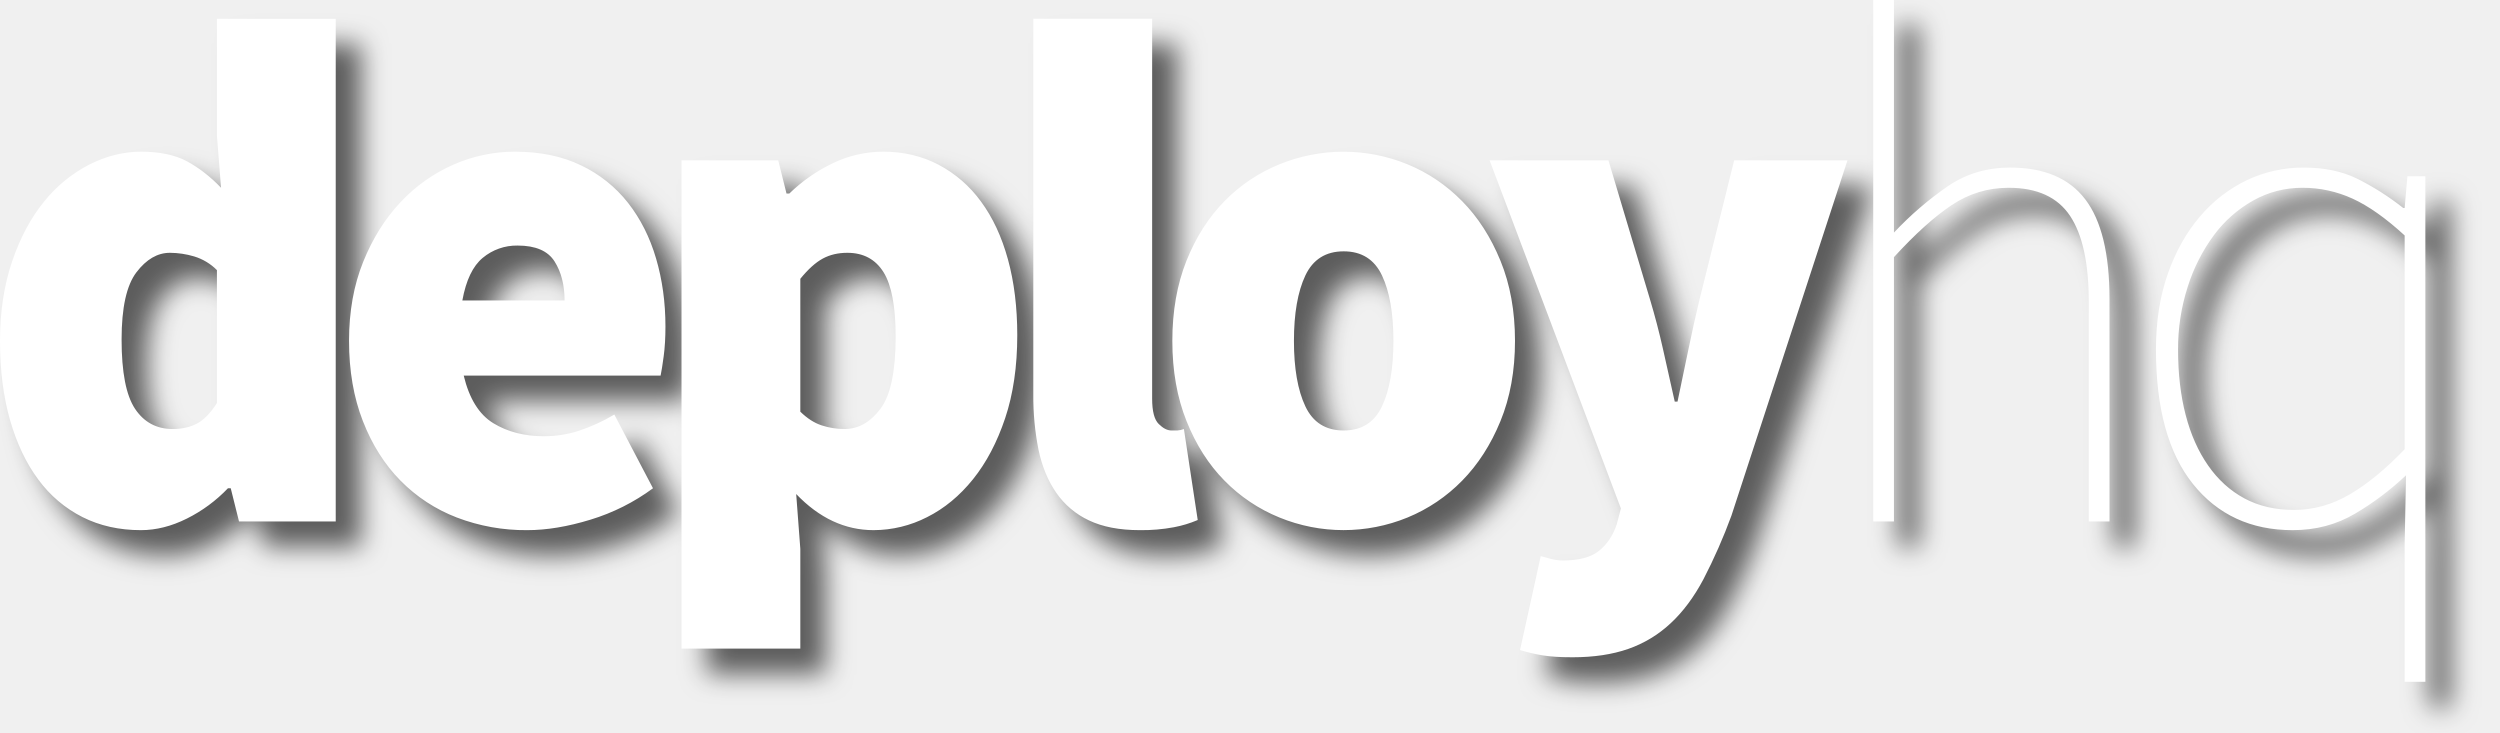
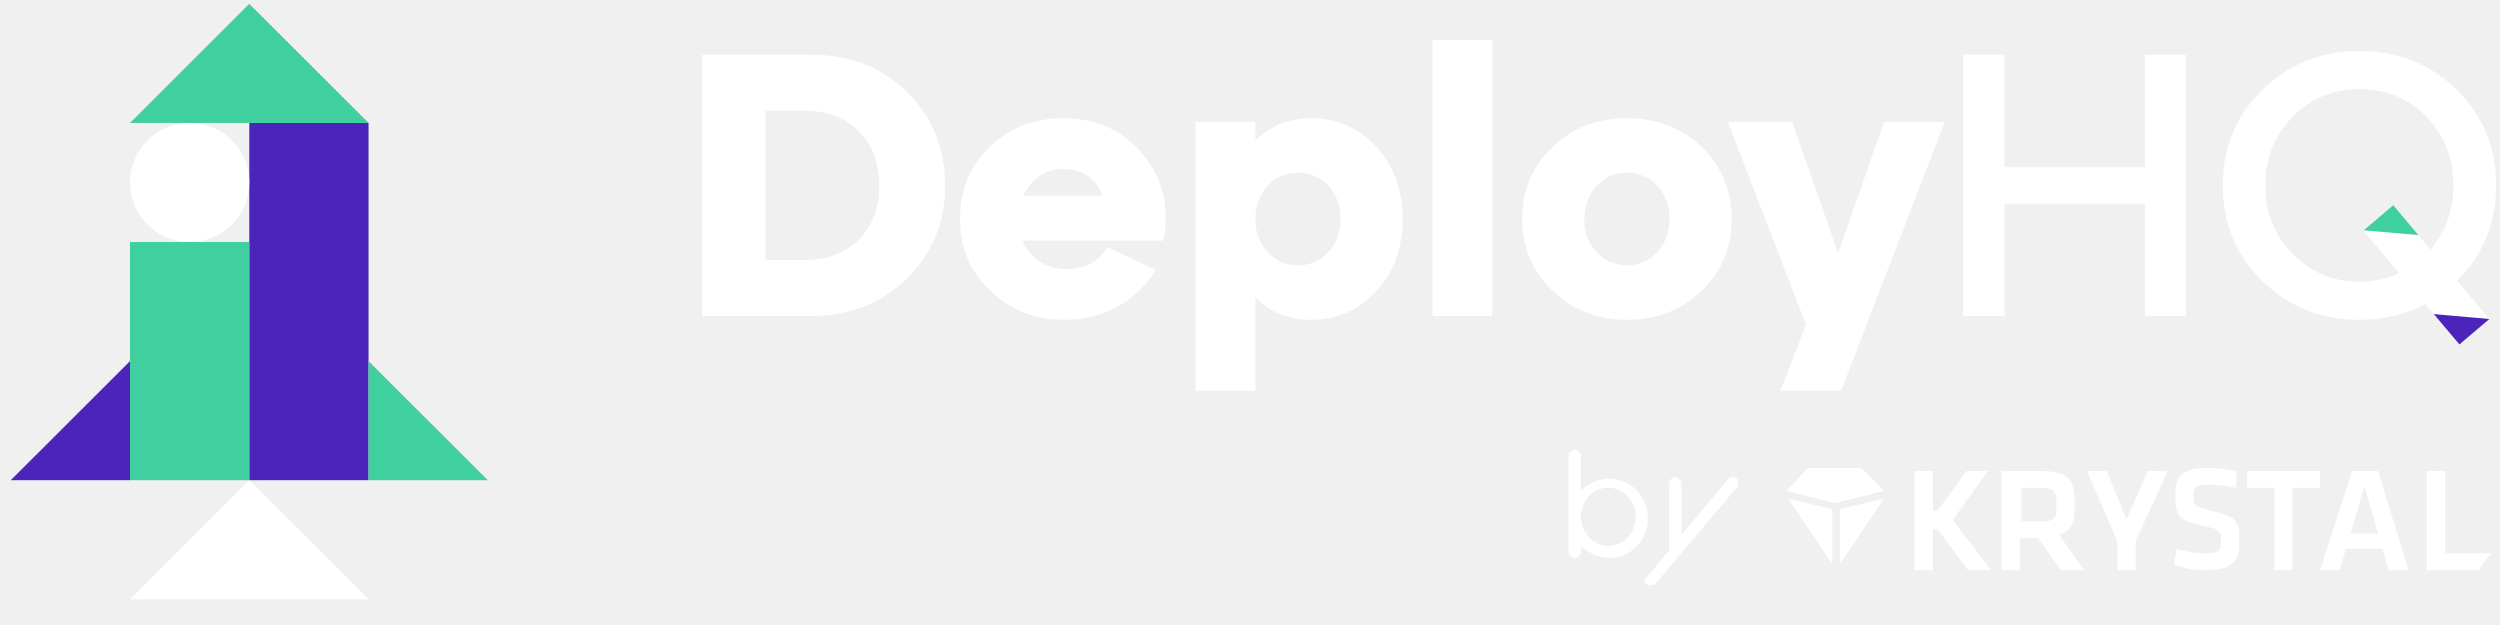
- <svg xmlns="http://www.w3.org/2000/svg" xmlns:xlink="http://www.w3.org/1999/xlink" width="99" height="29" viewBox="0 0 99 29">
+ <svg xmlns="http://www.w3.org/2000/svg" xmlns:xlink="http://www.w3.org/1999/xlink" width="164px" height="41px" viewBox="0 0 164 41" version="1.1">
  <defs>
-     <path d="M100 57.5c0-1.163.16-2.212.479-3.146.319-.935.738-1.721 1.258-2.36a5.547 5.547 0 0 1 1.792-1.473c.675-.343 1.359-.515 2.052-.515.748 0 1.358.13 1.833.386.474.258.92.606 1.34 1.044l-.164-2.059v-4.633h4.705V64.65h-3.83l-.328-1.315h-.11a5.858 5.858 0 0 1-1.627 1.201c-.611.305-1.217.458-1.82.458-.856 0-1.627-.172-2.31-.515a4.921 4.921 0 0 1-1.752-1.487c-.483-.649-.857-1.435-1.121-2.36-.265-.925-.397-1.969-.397-3.132zm4.815-.057c0 1.296.178 2.212.533 2.746.356.533.853.8 1.491.8.365 0 .684-.071.958-.214.273-.143.538-.415.793-.815v-5.263a2.143 2.143 0 0 0-.903-.543 3.426 3.426 0 0 0-.957-.143c-.493 0-.935.257-1.327.772-.392.515-.588 1.401-.588 2.66zm9.007.057c0-1.163.187-2.207.561-3.132.374-.925.866-1.711 1.477-2.36a6.36 6.36 0 0 1 2.093-1.487 6.012 6.012 0 0 1 2.435-.515c1.003 0 1.878.181 2.626.544a5.207 5.207 0 0 1 1.86 1.487c.493.63.862 1.363 1.108 2.202.246.84.37 1.736.37 2.689 0 .439-.023.83-.069 1.173-.045.343-.087.6-.123.772h-7.797c.22.915.611 1.544 1.177 1.888.565.343 1.23.514 1.997.514.474 0 .934-.071 1.381-.214a7.2 7.2 0 0 0 1.41-.644l1.531 2.918a8.141 8.141 0 0 1-2.476 1.244c-.902.276-1.737.415-2.503.415a7.626 7.626 0 0 1-2.79-.5 6.296 6.296 0 0 1-2.23-1.46c-.629-.638-1.126-1.425-1.49-2.36-.365-.934-.548-1.992-.548-3.174zm8.535-1.602c0-.61-.132-1.125-.396-1.544-.265-.42-.753-.63-1.464-.63a2.1 2.1 0 0 0-1.381.487c-.392.324-.661.886-.807 1.687h4.048zm9.336 9.84v3.946h-4.705V50.35h3.83l.328 1.315h.11a6.455 6.455 0 0 1 1.723-1.201 4.577 4.577 0 0 1 1.997-.458c.802 0 1.532.172 2.188.515a4.9 4.9 0 0 1 1.683 1.459c.465.63.82 1.392 1.067 2.288.246.896.37 1.897.37 3.003 0 1.24-.16 2.336-.48 3.29-.319.953-.743 1.758-1.272 2.416-.529.658-1.135 1.159-1.819 1.502a4.672 4.672 0 0 1-2.12.515c-1.13 0-2.152-.477-3.064-1.43l.164 2.173zm0-5.435c.274.267.556.448.848.543.292.096.593.143.903.143.547 0 1.021-.267 1.422-.8.402-.534.602-1.488.602-2.86 0-1.183-.16-2.031-.478-2.546-.32-.515-.798-.772-1.437-.772-.364 0-.688.076-.97.228-.284.153-.58.42-.89.801v5.263zm9.226-15.56h4.706v15.045c0 .496.086.83.26 1.001.173.172.342.258.506.258h.232a.86.86 0 0 0 .26-.058l.547 3.604a4.56 4.56 0 0 1-.944.286 6.884 6.884 0 0 1-1.354.115c-.802 0-1.472-.13-2.01-.386a3.25 3.25 0 0 1-1.3-1.102c-.328-.476-.56-1.044-.698-1.701a10.773 10.773 0 0 1-.205-2.188V44.744zm5.506 12.757c0-1.182.187-2.24.56-3.175.375-.934.876-1.72 1.505-2.36a6.417 6.417 0 0 1 2.175-1.458 6.694 6.694 0 0 1 5.075 0c.812.334 1.532.82 2.161 1.459.63.638 1.135 1.425 1.518 2.36.383.934.575 1.992.575 3.174s-.192 2.24-.575 3.175c-.383.934-.889 1.72-1.518 2.36a6.452 6.452 0 0 1-2.161 1.458 6.694 6.694 0 0 1-5.075 0 6.417 6.417 0 0 1-2.175-1.459c-.629-.638-1.13-1.425-1.504-2.36-.374-.934-.561-1.992-.561-3.174zm4.815 0c0 1.087.15 1.95.451 2.588.301.64.807.959 1.518.959.712 0 1.218-.32 1.519-.959.3-.638.451-1.501.451-2.588 0-1.087-.15-1.95-.451-2.588-.301-.64-.807-.959-1.519-.959-.71 0-1.217.32-1.518.959-.3.638-.451 1.501-.451 2.588zm9.773 8.523c.128.038.27.077.424.115.155.038.306.057.452.057.638 0 1.117-.129 1.436-.386.319-.258.551-.606.697-1.044l.165-.63-5.198-13.785h4.705l1.642 5.491c.2.667.373 1.33.52 1.988.145.658.3 1.349.464 2.074h.11c.146-.687.287-1.364.424-2.031.137-.668.287-1.344.451-2.03l1.368-5.492h4.487l-4.596 14.072a21.679 21.679 0 0 1-1.108 2.517c-.374.705-.807 1.287-1.3 1.744a4.737 4.737 0 0 1-1.682 1.016c-.63.219-1.363.329-2.202.329-.475 0-.862-.024-1.163-.072a6.92 6.92 0 0 1-.917-.214l.821-3.719zM174.18 44h.82v9.21a13.292 13.292 0 0 1 2.148-1.845c.72-.486 1.536-.73 2.448-.73 1.35 0 2.344.42 2.982 1.26.639.838.958 2.154.958 3.946v8.81h-.821v-8.695c0-1.526-.246-2.66-.739-3.404-.492-.744-1.304-1.116-2.434-1.116-.821 0-1.573.23-2.257.687-.684.458-1.446 1.144-2.285 2.06V64.65h-.82V44zm11.196 13.843c0-1.106.155-2.102.465-2.989.31-.886.734-1.644 1.272-2.273a5.595 5.595 0 0 1 1.86-1.445 5.191 5.191 0 0 1 2.257-.5c.802 0 1.5.143 2.093.429a10.5 10.5 0 0 1 1.846 1.172h.055l.11-1.258h.71V71h-.82v-5.434l.055-2.746a11.222 11.222 0 0 1-2.011 1.516c-.739.438-1.564.658-2.476.658-1.66 0-2.977-.61-3.953-1.83-.976-1.221-1.463-2.994-1.463-5.32zm.875 0c0 .954.1 1.816.301 2.589.2.772.497 1.44.89 2.002.391.562.87.996 1.435 1.301.566.305 1.222.458 1.97.458.766 0 1.5-.205 2.202-.615.702-.41 1.427-1.006 2.175-1.788v-8.466c-.748-.686-1.436-1.173-2.065-1.459a4.739 4.739 0 0 0-1.984-.429c-.693 0-1.34.167-1.942.501a4.94 4.94 0 0 0-1.56 1.373 6.966 6.966 0 0 0-1.039 2.045 7.965 7.965 0 0 0-.383 2.488z" id="b" />
-     <filter x="-1%" y="-3.7%" width="104.2%" height="114.8%" filterUnits="objectBoundingBox" id="a">
-       <feOffset dx="1" dy="1" in="SourceAlpha" result="shadowOffsetOuter1" />
-       <feGaussianBlur stdDeviation=".5" in="shadowOffsetOuter1" result="shadowBlurOuter1" />
-       <feColorMatrix values="0 0 0 0 0 0 0 0 0 0 0 0 0 0 0 0 0 0 0.616 0" in="shadowBlurOuter1" />
-     </filter>
+     <path d="M48.08,18.33 L52.004,18.33 L52.004,0.209 L48.08,0.209 L48.08,18.33 Z M102.519,3.49 C100.778,5.18 99.92,7.286 99.92,9.759 L99.92,9.759 C99.92,12.232 100.778,14.338 102.519,16.028 L102.519,16.028 C104.236,17.718 106.37,18.574 108.895,18.574 L108.895,18.574 C110.44,18.574 111.887,18.232 113.212,17.546 L113.212,17.546 L115.443,20.191 L117.405,18.526 L115.296,16.003 C116.988,14.338 117.847,12.257 117.847,9.759 L117.847,9.759 C117.847,7.286 116.988,5.18 115.272,3.49 L115.272,3.49 C113.531,1.8 111.421,0.943 108.895,0.943 L108.895,0.943 C106.37,0.943 104.236,1.8 102.519,3.49 L102.519,3.49 Z M104.505,14.24 C103.304,13.04 102.715,11.547 102.715,9.759 L102.715,9.759 C102.715,7.971 103.304,6.478 104.505,5.253 L104.505,5.253 C105.683,4.053 107.154,3.441 108.895,3.441 L108.895,3.441 C110.637,3.441 112.108,4.053 113.285,5.253 L113.285,5.253 C114.462,6.478 115.051,7.971 115.051,9.759 L115.051,9.759 C115.051,11.35 114.56,12.771 113.555,13.971 L113.555,13.971 L111.103,11.057 L109.141,12.722 L111.495,15.513 C110.686,15.881 109.827,16.077 108.895,16.077 L108.895,16.077 C107.154,16.077 105.683,15.465 104.505,14.24 L104.505,14.24 Z M94.82,1.188 L94.82,8.559 L85.599,8.559 L85.599,1.188 L82.877,1.188 L82.877,18.33 L85.599,18.33 L85.599,10.959 L94.82,10.959 L94.82,18.33 L97.518,18.33 L97.518,1.188 L94.82,1.188 Z M0.165,1.188 L0.165,18.33 L7.301,18.33 C9.827,18.33 11.936,17.497 13.604,15.856 L13.604,15.856 C15.271,14.216 16.105,12.183 16.105,9.759 L16.105,9.759 C16.105,7.335 15.271,5.278 13.604,3.637 L13.604,3.637 C11.936,1.996 9.827,1.188 7.301,1.188 L7.301,1.188 L0.165,1.188 Z M4.334,4.861 L6.933,4.861 C8.38,4.861 9.557,5.327 10.465,6.232 L10.465,6.232 C11.347,7.139 11.789,8.314 11.789,9.759 L11.789,9.759 C11.789,11.204 11.347,12.379 10.465,13.285 L10.465,13.285 C9.557,14.191 8.38,14.656 6.933,14.656 L6.933,14.656 L4.334,14.656 L4.334,4.861 Z M55.952,7.237 C54.627,8.51 53.965,10.078 53.965,11.963 L53.965,11.963 C53.965,13.848 54.627,15.415 55.952,16.664 L55.952,16.664 C57.252,17.938 58.895,18.574 60.832,18.574 L60.832,18.574 C62.77,18.574 64.413,17.938 65.737,16.664 L65.737,16.664 C67.037,15.415 67.699,13.848 67.699,11.963 L67.699,11.963 C67.699,10.078 67.037,8.51 65.737,7.237 L65.737,7.237 C64.413,5.988 62.77,5.351 60.832,5.351 L60.832,5.351 C58.895,5.351 57.252,5.988 55.952,7.237 L55.952,7.237 Z M58.846,14.118 C58.306,13.554 58.037,12.82 58.037,11.963 L58.037,11.963 C58.037,11.106 58.306,10.371 58.846,9.783 L58.846,9.783 C59.361,9.22 60.023,8.926 60.832,8.926 L60.832,8.926 C61.642,8.926 62.304,9.22 62.843,9.783 L62.843,9.783 C63.358,10.371 63.628,11.106 63.628,11.963 L63.628,11.963 C63.628,12.82 63.358,13.554 62.843,14.118 L62.843,14.118 C62.304,14.706 61.642,14.999 60.832,14.999 L60.832,14.999 C60.023,14.999 59.361,14.706 58.846,14.118 L58.846,14.118 Z M36.457,6.82 L36.457,5.596 L32.534,5.596 L32.534,23.227 L36.457,23.227 L36.457,17.105 C37.439,18.085 38.664,18.574 40.111,18.574 L40.111,18.574 C41.804,18.574 43.251,17.938 44.403,16.664 L44.403,16.664 C45.556,15.415 46.12,13.848 46.12,11.963 L46.12,11.963 C46.12,10.078 45.556,8.51 44.403,7.237 L44.403,7.237 C43.251,5.988 41.804,5.351 40.111,5.351 L40.111,5.351 C38.664,5.351 37.439,5.841 36.457,6.82 L36.457,6.82 Z M37.267,14.118 C36.727,13.554 36.457,12.82 36.457,11.963 L36.457,11.963 C36.457,11.106 36.727,10.371 37.267,9.783 L37.267,9.783 C37.781,9.22 38.444,8.926 39.253,8.926 L39.253,8.926 C40.063,8.926 40.725,9.22 41.264,9.783 L41.264,9.783 C41.779,10.371 42.049,11.106 42.049,11.963 L42.049,11.963 C42.049,12.82 41.779,13.554 41.264,14.118 L41.264,14.118 C40.725,14.706 40.063,14.999 39.253,14.999 L39.253,14.999 C38.444,14.999 37.781,14.706 37.267,14.118 L37.267,14.118 Z M19.023,7.237 C17.723,8.51 17.085,10.078 17.085,11.963 L17.085,11.963 C17.085,13.848 17.747,15.415 19.071,16.664 L19.071,16.664 C20.371,17.938 22.014,18.574 23.952,18.574 L23.952,18.574 C26.6,18.574 28.734,17.277 29.936,15.293 L29.936,15.293 L26.748,13.824 C26.159,14.779 25.276,15.244 24.075,15.244 L24.075,15.244 C22.726,15.244 21.647,14.534 21.181,13.383 L21.181,13.383 L30.426,13.383 C30.843,11.228 30.402,9.342 29.102,7.751 L29.102,7.751 C27.802,6.159 26.036,5.351 23.829,5.351 L23.829,5.351 C21.916,5.351 20.322,5.988 19.023,7.237 L19.023,7.237 Z M23.829,8.681 C25.104,8.681 25.987,9.269 26.453,10.444 L26.453,10.444 L21.23,10.444 C21.72,9.367 22.676,8.681 23.829,8.681 L23.829,8.681 Z M77.704,5.596 L74.687,14.191 L71.671,5.596 L67.453,5.596 L72.578,18.893 L70.91,23.227 L74.883,23.227 L81.677,5.596 L77.704,5.596 Z" id="path-1" />
+     <path d="M48.08,18.33 L52.004,18.33 L52.004,0.209 L48.08,0.209 L48.08,18.33 Z M102.519,3.49 C100.778,5.18 99.92,7.286 99.92,9.759 L99.92,9.759 C99.92,12.232 100.778,14.338 102.519,16.028 L102.519,16.028 C104.236,17.718 106.37,18.574 108.895,18.574 L108.895,18.574 C110.44,18.574 111.887,18.232 113.212,17.546 L113.212,17.546 L115.443,20.191 L117.405,18.526 L115.296,16.003 C116.988,14.338 117.847,12.257 117.847,9.759 L117.847,9.759 C117.847,7.286 116.988,5.18 115.272,3.49 L115.272,3.49 C113.531,1.8 111.421,0.943 108.895,0.943 L108.895,0.943 C106.37,0.943 104.236,1.8 102.519,3.49 L102.519,3.49 Z M104.505,14.24 C103.304,13.04 102.715,11.547 102.715,9.759 L102.715,9.759 C102.715,7.971 103.304,6.478 104.505,5.253 L104.505,5.253 C105.683,4.053 107.154,3.441 108.895,3.441 L108.895,3.441 C110.637,3.441 112.108,4.053 113.285,5.253 L113.285,5.253 C114.462,6.478 115.051,7.971 115.051,9.759 L115.051,9.759 C115.051,11.35 114.56,12.771 113.555,13.971 L113.555,13.971 L111.103,11.057 L109.141,12.722 L111.495,15.513 C110.686,15.881 109.827,16.077 108.895,16.077 L108.895,16.077 C107.154,16.077 105.683,15.465 104.505,14.24 L104.505,14.24 Z M94.82,1.188 L94.82,8.559 L85.599,8.559 L85.599,1.188 L82.877,1.188 L82.877,18.33 L85.599,18.33 L85.599,10.959 L94.82,10.959 L94.82,18.33 L97.518,18.33 L97.518,1.188 L94.82,1.188 Z M0.165,1.188 L0.165,18.33 L7.301,18.33 C9.827,18.33 11.936,17.497 13.604,15.856 L13.604,15.856 C15.271,14.216 16.105,12.183 16.105,9.759 L16.105,9.759 C16.105,7.335 15.271,5.278 13.604,3.637 L13.604,3.637 C11.936,1.996 9.827,1.188 7.301,1.188 L7.301,1.188 L0.165,1.188 Z M4.334,4.861 L6.933,4.861 C8.38,4.861 9.557,5.327 10.465,6.232 L10.465,6.232 C11.347,7.139 11.789,8.314 11.789,9.759 L11.789,9.759 C11.789,11.204 11.347,12.379 10.465,13.285 L10.465,13.285 C9.557,14.191 8.38,14.656 6.933,14.656 L6.933,14.656 L4.334,14.656 L4.334,4.861 Z M55.952,7.237 C54.627,8.51 53.965,10.078 53.965,11.963 L53.965,11.963 C53.965,13.848 54.627,15.415 55.952,16.664 L55.952,16.664 C57.252,17.938 58.895,18.574 60.832,18.574 L60.832,18.574 C62.77,18.574 64.413,17.938 65.737,16.664 L65.737,16.664 C67.037,15.415 67.699,13.848 67.699,11.963 L67.699,11.963 C67.699,10.078 67.037,8.51 65.737,7.237 L65.737,7.237 C64.413,5.988 62.77,5.351 60.832,5.351 L60.832,5.351 C58.895,5.351 57.252,5.988 55.952,7.237 L55.952,7.237 Z M58.846,14.118 C58.306,13.554 58.037,12.82 58.037,11.963 L58.037,11.963 C58.037,11.106 58.306,10.371 58.846,9.783 L58.846,9.783 C59.361,9.22 60.023,8.926 60.832,8.926 L60.832,8.926 C61.642,8.926 62.304,9.22 62.843,9.783 L62.843,9.783 C63.358,10.371 63.628,11.106 63.628,11.963 L63.628,11.963 C63.628,12.82 63.358,13.554 62.843,14.118 L62.843,14.118 C62.304,14.706 61.642,14.999 60.832,14.999 L60.832,14.999 C60.023,14.999 59.361,14.706 58.846,14.118 L58.846,14.118 Z M36.457,6.82 L36.457,5.596 L32.534,5.596 L32.534,23.227 L36.457,23.227 L36.457,17.105 C37.439,18.085 38.664,18.574 40.111,18.574 L40.111,18.574 C41.804,18.574 43.251,17.938 44.403,16.664 L44.403,16.664 C45.556,15.415 46.12,13.848 46.12,11.963 L46.12,11.963 C46.12,10.078 45.556,8.51 44.403,7.237 L44.403,7.237 C43.251,5.988 41.804,5.351 40.111,5.351 L40.111,5.351 C38.664,5.351 37.439,5.841 36.457,6.82 L36.457,6.82 Z M37.267,14.118 C36.727,13.554 36.457,12.82 36.457,11.963 L36.457,11.963 C36.457,11.106 36.727,10.371 37.267,9.783 L37.267,9.783 C37.781,9.22 38.444,8.926 39.253,8.926 L39.253,8.926 C40.063,8.926 40.725,9.22 41.264,9.783 L41.264,9.783 C41.779,10.371 42.049,11.106 42.049,11.963 L42.049,11.963 C42.049,12.82 41.779,13.554 41.264,14.118 L41.264,14.118 C40.725,14.706 40.063,14.999 39.253,14.999 L39.253,14.999 C38.444,14.999 37.781,14.706 37.267,14.118 L37.267,14.118 Z M19.023,7.237 C17.723,8.51 17.085,10.078 17.085,11.963 L17.085,11.963 C17.085,13.848 17.747,15.415 19.071,16.664 L19.071,16.664 C20.371,17.938 22.014,18.574 23.952,18.574 L23.952,18.574 C26.6,18.574 28.734,17.277 29.936,15.293 L29.936,15.293 L26.748,13.824 C26.159,14.779 25.276,15.244 24.075,15.244 L24.075,15.244 C22.726,15.244 21.647,14.534 21.181,13.383 L21.181,13.383 L30.426,13.383 C30.843,11.228 30.402,9.342 29.102,7.751 L29.102,7.751 C27.802,6.159 26.036,5.351 23.829,5.351 L23.829,5.351 C21.916,5.351 20.322,5.988 19.023,7.237 L19.023,7.237 Z M23.829,8.681 C25.104,8.681 25.987,9.269 26.453,10.444 L26.453,10.444 L21.23,10.444 C21.72,9.367 22.676,8.681 23.829,8.681 L23.829,8.681 Z M77.704,5.596 L74.687,14.191 L71.671,5.596 L67.453,5.596 L72.578,18.893 L70.91,23.227 L74.883,23.227 L81.677,5.596 L77.704,5.596 Z" id="path-3" />
  </defs>
-   <g transform="translate(-100 -44)" fill="none" fill-rule="evenodd">
-     <use fill="#000" filter="url(#a)" xlink:href="#b" />
-     <use fill="#fff" xlink:href="#b" />
+   <g id="Page-1" stroke="none" stroke-width="1" fill="none" fill-rule="evenodd">
+     <g id="Artboard" transform="translate(-121, -91)">
+       <g id="Group-3" transform="translate(121, 91)">
+         <g id="Group-2" transform="translate(45, 2)">
+           <g id="Deploy-Text" transform="translate(0.894068, 0.404138)">
+             <path d="M111.495,15.513 L109.141,12.722 L111.102,11.057 L113.555,13.971 C114.56,12.771 115.051,11.351 115.051,9.759 C115.051,7.971 114.462,6.478 113.285,5.253 C112.108,4.053 110.637,3.441 108.895,3.441 C107.154,3.441 105.683,4.053 104.505,5.253 C103.304,6.478 102.715,7.971 102.715,9.759 C102.715,11.546 103.304,13.04 104.505,14.24 C105.683,15.464 107.154,16.077 108.895,16.077 C109.827,16.077 110.686,15.881 111.495,15.513 L111.495,15.513 Z M115.296,16.003 L117.405,18.525 L115.443,20.191 L113.212,17.546 C111.887,18.232 110.44,18.574 108.895,18.574 C106.369,18.574 104.236,17.718 102.519,16.028 C100.778,14.338 99.919,12.232 99.919,9.759 C99.919,7.286 100.778,5.18 102.519,3.49 C104.236,1.8 106.369,0.943 108.895,0.943 C111.421,0.943 113.531,1.8 115.272,3.49 C116.988,5.18 117.847,7.286 117.847,9.759 C117.847,12.257 116.988,14.338 115.296,16.003 L115.296,16.003 Z M85.599,18.33 L82.877,18.33 L82.877,1.188 L85.599,1.188 L85.599,8.559 L94.82,8.559 L94.82,1.188 L97.518,1.188 L97.518,18.33 L94.82,18.33 L94.82,10.959 L85.599,10.959 L85.599,18.33 Z M74.687,14.191 L77.703,5.596 L81.677,5.596 L74.883,23.227 L70.91,23.227 L72.578,18.893 L67.453,5.596 L71.671,5.596 L74.687,14.191 Z M58.036,11.963 C58.036,12.82 58.306,13.554 58.846,14.118 C59.361,14.705 60.023,14.999 60.832,14.999 C61.642,14.999 62.304,14.705 62.843,14.118 C63.358,13.554 63.628,12.82 63.628,11.963 C63.628,11.106 63.358,10.371 62.843,9.783 C62.304,9.22 61.642,8.926 60.832,8.926 C60.023,8.926 59.361,9.22 58.846,9.783 C58.306,10.371 58.036,11.106 58.036,11.963 L58.036,11.963 Z M53.965,11.963 C53.965,10.077 54.627,8.51 55.952,7.237 C57.252,5.988 58.895,5.351 60.832,5.351 C62.77,5.351 64.413,5.988 65.737,7.237 C67.037,8.51 67.699,10.077 67.699,11.963 C67.699,13.848 67.037,15.415 65.737,16.664 C64.413,17.938 62.77,18.574 60.832,18.574 C58.895,18.574 57.252,17.938 55.952,16.664 C54.627,15.415 53.965,13.848 53.965,11.963 L53.965,11.963 Z M48.08,18.33 L52.004,18.33 L52.004,0.209 L48.08,0.209 L48.08,18.33 Z M39.253,14.999 C40.062,14.999 40.724,14.705 41.264,14.118 C41.779,13.554 42.049,12.82 42.049,11.963 C42.049,11.106 41.779,10.371 41.264,9.783 C40.724,9.22 40.062,8.926 39.253,8.926 C38.444,8.926 37.782,9.22 37.267,9.783 C36.727,10.371 36.457,11.106 36.457,11.963 C36.457,12.82 36.727,13.554 37.267,14.118 C37.782,14.705 38.444,14.999 39.253,14.999 L39.253,14.999 Z M44.403,7.237 C45.556,8.51 46.12,10.077 46.12,11.963 C46.12,13.848 45.556,15.415 44.403,16.664 C43.251,17.938 41.804,18.574 40.112,18.574 C38.665,18.574 37.439,18.085 36.457,17.105 L36.457,23.227 L32.534,23.227 L32.534,5.596 L36.457,5.596 L36.457,6.82 C37.439,5.841 38.665,5.351 40.112,5.351 C41.804,5.351 43.251,5.988 44.403,7.237 L44.403,7.237 Z M21.23,10.445 L26.453,10.445 C25.987,9.269 25.104,8.682 23.829,8.682 C22.677,8.682 21.72,9.367 21.23,10.445 L21.23,10.445 Z M29.102,7.751 C30.402,9.342 30.843,11.228 30.426,13.383 L21.181,13.383 C21.647,14.534 22.726,15.244 24.074,15.244 C25.276,15.244 26.159,14.779 26.748,13.824 L29.936,15.293 C28.734,17.276 26.6,18.574 23.952,18.574 C22.014,18.574 20.371,17.938 19.072,16.664 C17.747,15.415 17.085,13.848 17.085,11.963 C17.085,10.077 17.723,8.51 19.023,7.237 C20.322,5.988 21.916,5.351 23.829,5.351 C26.037,5.351 27.802,6.159 29.102,7.751 L29.102,7.751 Z M4.334,4.861 L4.334,14.656 L6.933,14.656 C8.38,14.656 9.557,14.191 10.465,13.285 C11.348,12.379 11.789,11.204 11.789,9.759 C11.789,8.314 11.348,7.139 10.465,6.233 C9.557,5.327 8.38,4.861 6.933,4.861 L4.334,4.861 Z M0.165,18.33 L0.165,1.188 L7.301,1.188 C9.827,1.188 11.936,1.996 13.604,3.637 C15.271,5.278 16.105,7.335 16.105,9.759 C16.105,12.183 15.271,14.215 13.604,15.856 C11.936,17.497 9.827,18.33 7.301,18.33 L0.165,18.33 Z" id="Fill-15" fill="#FFFFFF" fill-rule="nonzero" />
+             <g id="Fill-17-Clipped">
+               <mask id="mask-2" fill="white">
+                 <use xlink:href="#path-1" />
+               </mask>
+               <g id="path-1" />
+               <polygon id="Fill-17" fill="#40CF9F" fill-rule="nonzero" mask="url(#mask-2)" points="108.855 12.675 111.117 10.781 113.013 13.04" />
+             </g>
+             <g id="Fill-20-Clipped">
+               <mask id="mask-4" fill="white">
+                 <use xlink:href="#path-3" />
+               </mask>
+               <g id="path-1" />
+               <polygon id="Fill-20" fill="#4B25BB" fill-rule="nonzero" mask="url(#mask-4)" points="115.416 20.444 113.515 18.18 117.683 18.546" />
+             </g>
+           </g>
+           <g id="deploy-by-krystal-be19a0f1537b3887c8902d29269cb9e60766a905189903f8bf46a61149929f9d" transform="translate(57, 27)" fill="#FFFFFF" fill-rule="nonzero">
+             <g id="Group">
+               <path d="M33.2,8.4 L31.7,6.3 L30.5,6.3 L30.5,8.4 L29.3,8.4 L29.3,1.9 L32,1.9 C33.5,1.9 34.1,2.5 34.1,3.7 L34.1,4.5 C34.1,5.3 33.8,5.8 33.1,6.1 L34.7,8.4 L33.2,8.4 Z M32,3 L30.6,3 L30.6,5.2 L32,5.2 C32.7,5.2 32.9,5 32.9,4.4 L32.9,3.8 C32.9,3.2 32.6,3 32,3 Z" id="Shape" />
+               <polygon id="Path" points="38.9 1.9 40.2 1.9 38.1 6.5 38.1 8.4 36.9 8.4 36.9 6.5 34.9 1.9 36.2 1.9 37.5 5.1" />
+               <path d="M42.6,8.4 C41.9,8.4 41.2,8.3 40.6,8 L40.8,7 C41.4,7.2 42,7.3 42.7,7.3 C43.6,7.3 43.7,7.1 43.7,6.5 C43.7,5.9 43.7,5.7 42.5,5.5 C40.9,5.1 40.7,4.9 40.7,3.5 C40.7,2.1 41.2,1.7 42.9,1.7 C43.5,1.7 44.1,1.8 44.7,1.9 L44.7,3 C44.1,2.9 43.5,2.8 42.9,2.8 C42,2.8 41.9,3 41.9,3.5 C41.9,4.1 41.9,4.2 43,4.5 C44.8,4.9 44.9,5.2 44.9,6.5 C44.9,7.8 44.5,8.4 42.6,8.4 L42.6,8.4 Z" id="Path" />
+               <polygon id="Path" points="47.2 3 45.4 3 45.4 1.9 50.2 1.9 50.2 3 48.4 3 48.4 8.4 47.2 8.4" />
+               <path d="M54.3,7 L51.9,7 L51.5,8.4 L50.2,8.4 L52.3,1.9 L54,1.9 L56,8.4 L54.7,8.4 L54.3,7 Z M52.2,6 L54,6 L53.1,2.9 L52.2,6 Z" id="Shape" />
+               <polygon id="Path" points="27.1 8.4 28.6 8.4 26.1 5.1 28.4 1.9 27 1.9 25.1 4.5 24.8 4.5 24.8 1.9 23.6 1.9 23.6 8.4 24.8 8.4 24.8 5.7 25.1 5.7" />
+               <polygon id="Path" points="58.4 7.3 58.4 1.9 57.2 1.9 57.2 8.4 60.6 8.4 61.4 7.3" />
+               <polygon id="Path" points="18.2 8 18.2 4.4 15.3 3.7" />
+               <polygon id="Path" points="16.6 1.7 15.2 3.2 18.4 4 21.6 3.2 20.1 1.7" />
+               <polygon id="Path" points="18.7 8 21.6 3.7 18.7 4.4" />
+               <path d="M1.7,6.8 L1.7,7.2 C1.7,7.4 1.5,7.6 1.3,7.6 C1.1,7.6 0.9,7.4 0.9,7.2 L0.9,0.9 C0.9,0.7 1.1,0.5 1.3,0.5 C1.5,0.5 1.7,0.7 1.7,0.9 L1.7,3.2 C2.2,2.7 2.9,2.4 3.6,2.4 C5,2.4 6.1,3.6 6.1,5 C6.1,6.4 5,7.6 3.6,7.6 C2.9,7.6 2.2,7.3 1.7,6.8 Z M5.3,4.9 C5.3,3.8 4.5,3 3.5,3 C2.5,3 1.8,3.8 1.7,4.8 L1.7,5 C1.8,6 2.5,6.8 3.5,6.8 C4.5,6.8 5.3,6 5.3,4.9 Z" id="Shape" />
+               <path d="M7.5,7.1 L7.5,2.7 C7.5,2.5 7.7,2.3 7.9,2.3 C8.1,2.3 8.3,2.5 8.3,2.7 L8.3,6.1 L11.4,2.4 C11.5,2.3 11.6,2.3 11.7,2.3 C11.8,2.3 12,2.4 12,2.5 L12,2.9 L6.6,9.3 C6.5,9.4 6.4,9.4 6.3,9.4 C6.2,9.4 6.1,9.4 6,9.3 C5.9,9.2 5.9,9.1 5.9,9.1 C5.9,9 5.9,8.9 6,8.9 L7.5,7.1 Z" id="Path" />
+             </g>
+           </g>
+         </g>
+         <g id="Ship" transform="translate(16, 20.5) scale(-1, 1) translate(-16, -20.5) " fill-rule="nonzero">
+           <g id="Group-2" transform="translate(7.823655, 8.065172)" fill="#4B25BB">
+             <polygon id="Fill-1" points="15.647 23.436 15.647 15.624 23.47 23.436" />
+             <polygon id="Fill-14" points="-2.36176427e-13 23.436 7.823 23.436 7.823 -7.35044209e-15 -2.36176427e-13 -7.35044209e-15" />
+           </g>
+           <g id="Group-3" transform="translate(7.823586, 8.062931)" fill="#FFFFFF">
+             <polygon id="Fill-4" points="1.55815097e-13 31.247 7.823 31.247 15.647 31.247 7.823 23.435" />
+             <path d="M15.647,3.906 C15.647,6.063 13.896,7.812 11.735,7.812 C9.575,7.812 7.823,6.063 7.823,3.906 C7.823,1.749 9.575,-4.90029473e-15 11.735,-4.90029473e-15 C13.896,-4.90029473e-15 15.647,1.749 15.647,3.906" id="Fill-13" />
+           </g>
+           <g id="Group" transform="translate(0.000173, 0.251069)" fill="#40CF9F">
+             <polygon id="Fill-7" points="7.823 31.25 -2.36176427e-13 31.25 7.823 23.438" />
+             <polygon id="Fill-9" points="15.647 0 7.823 7.812 15.647 7.812 23.47 7.812" />
+             <polygon id="Fill-11" points="15.647 31.25 23.47 31.25 23.47 15.626 15.647 15.626" />
+           </g>
+         </g>
+       </g>
+     </g>
  </g>
</svg>
